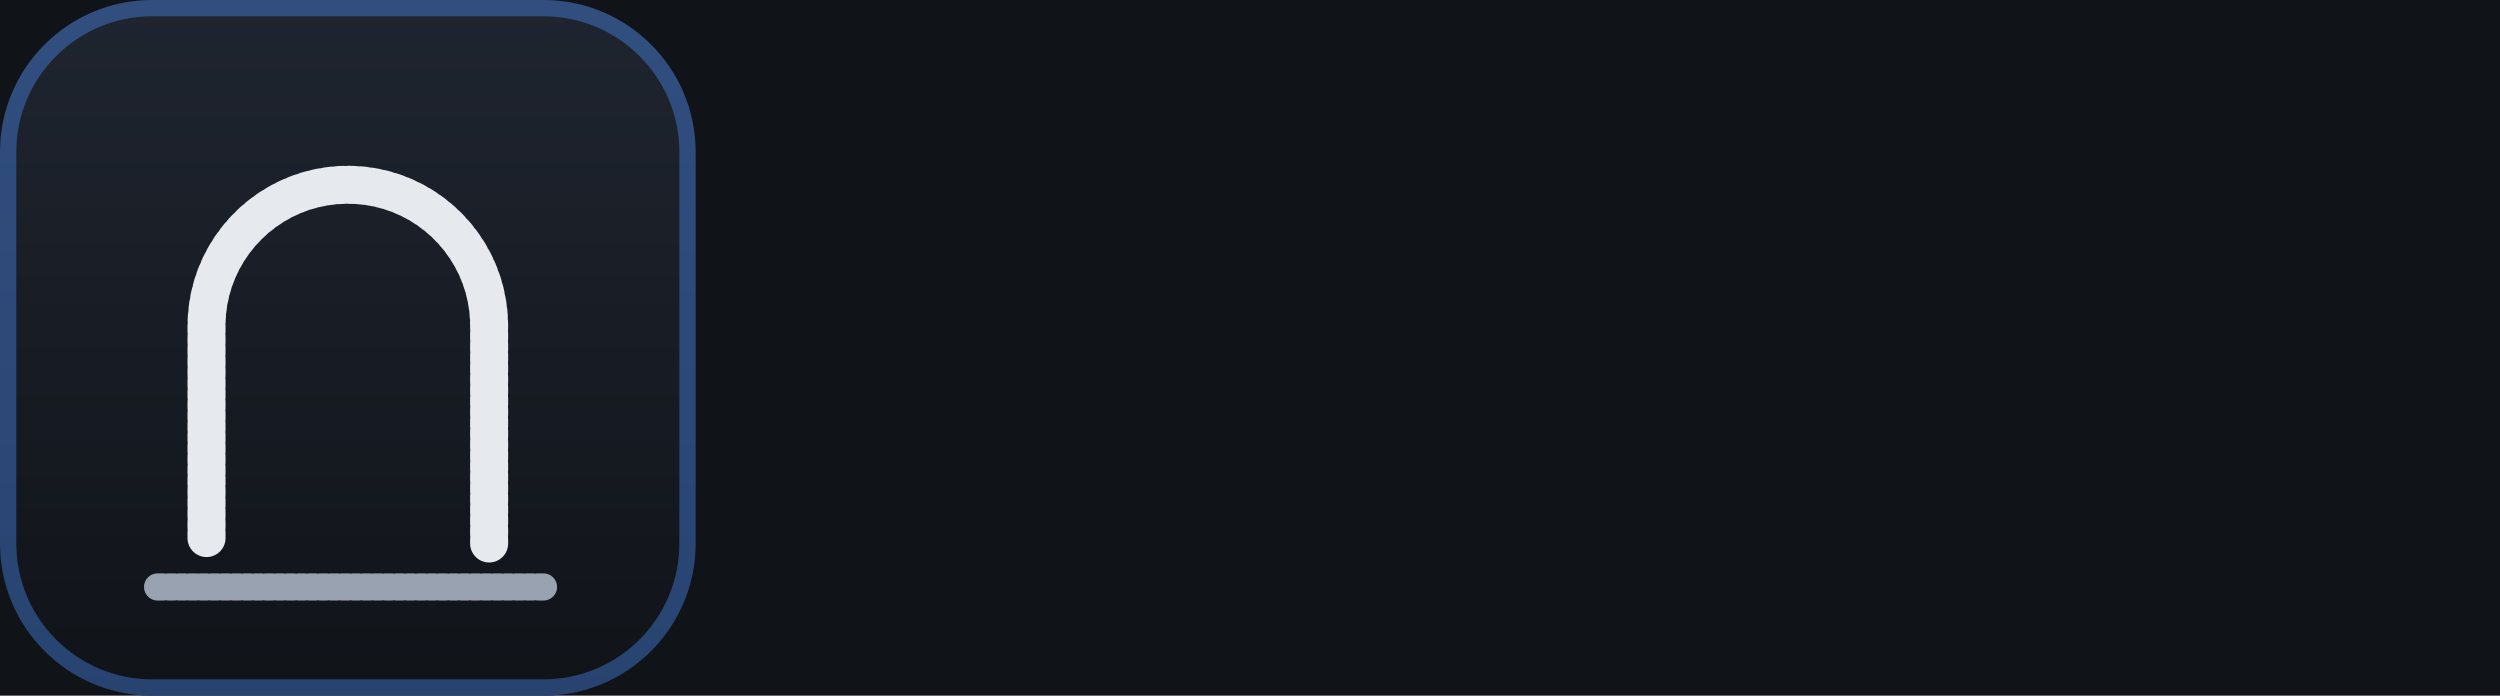
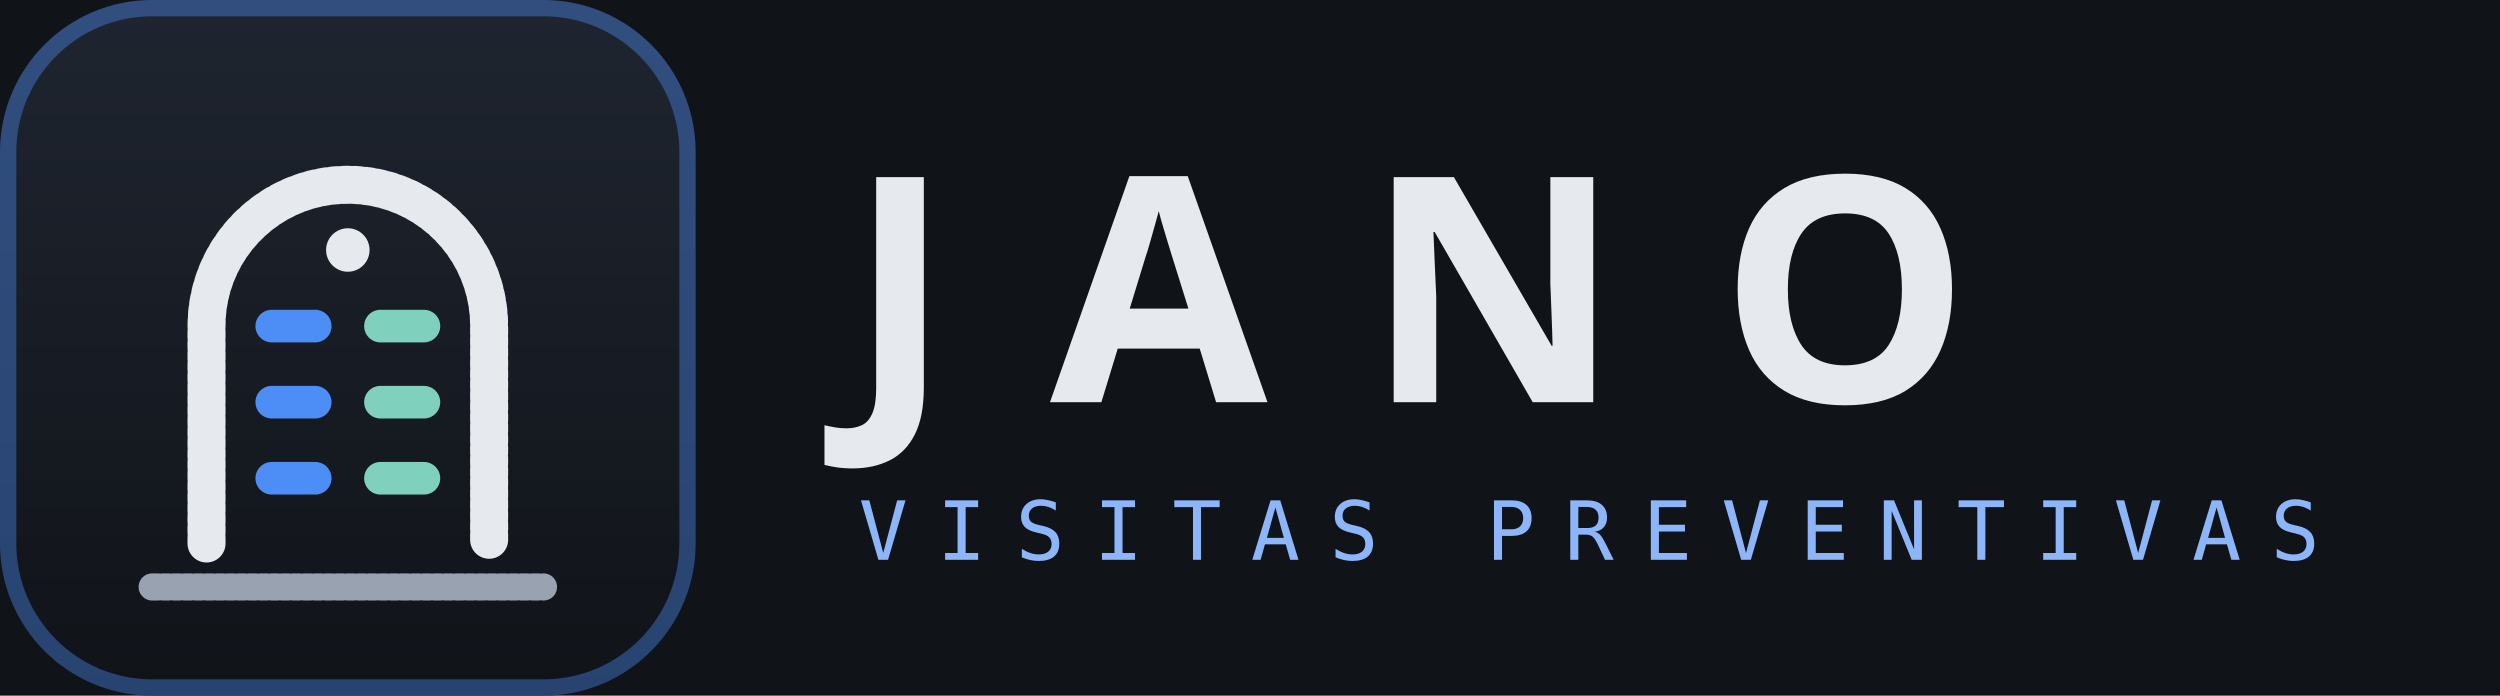
<svg xmlns="http://www.w3.org/2000/svg" viewBox="0 0 460 128" role="img" aria-labelledby="t">
  <style>
-     /* O portal se ergue e, pavimento por pavimento, de baixo para cima, cada chamado abre (azul) e fecha (menta). */
-     .draw { stroke-dasharray: 1; stroke-dashoffset: 1; animation: draw 0.6s ease-out forwards; }
-     .sill { animation-delay: 0s; animation-duration: 0.35s; }
-     .arch { animation-delay: 0.2s; }
-     .key { opacity: 0; animation: pop 0.25s ease-out 0.75s forwards; }
-     .pair { transform-box: fill-box; transform-origin: left center; transform: scaleX(0); animation: grow 0.2s ease-out forwards; }
-     .o1 { animation-delay: 0.95s; } .c1 { animation-delay: 1.1s; }
-     .o2 { animation-delay: 1.25s; } .c2 { animation-delay: 1.4s; }
-     .o3 { animation-delay: 1.55s; } .c3 { animation-delay: 1.7s; }
-     .name { opacity: 0; animation: enter 0.6s ease-out 1.8s forwards; }
-     .tag { opacity: 0; animation: enter 0.6s ease-out 2.0s forwards; }
-     @keyframes draw { to { stroke-dashoffset: 0; } }
-     @keyframes pop { from { opacity: 0; } to { opacity: 1; } }
-     @keyframes grow { to { transform: scaleX(1); } }
-     @keyframes enter { from { opacity: 0; transform: translateX(-8px); } to { opacity: 1; transform: none; } }
+     /*
+       Ciclo de 8 s, repetido: o portal se ergue, cada pavimento abre (azul) e fecha (menta) de baixo para cima,
+       o nome entra, a cena fica parada uns 4 s e some antes de recomeçar. Repete porque, num README, a primeira
+       passagem costuma acontecer antes de a imagem aparecer na tela.
+     */
+     .scene, .draw, .key, .pair, .name, .tag { animation-duration: 8s; animation-iteration-count: infinite; animation-timing-function: ease-out; }
+     .scene { animation-name: scene; }
+     .draw { stroke-dasharray: 1; }
+     .sill { animation-name: sill; }
+     .arch { animation-name: arch; }
+     .key { animation-name: key; }
+     .pair { transform-box: fill-box; transform-origin: left center; }
+     .o1 { animation-name: o1; } .c1 { animation-name: c1; }
+     .o2 { animation-name: o2; } .c2 { animation-name: c2; }
+     .o3 { animation-name: o3; } .c3 { animation-name: c3; }
+     .name { animation-name: name; }
+     .tag { animation-name: tag; }
+     @keyframes scene { 0%, 88% { opacity: 1; } 95%, 100% { opacity: 0; } }
+     @keyframes sill { 0% { stroke-dashoffset: 1; } 4%, 100% { stroke-dashoffset: 0; } }
+     @keyframes arch { 0%, 3% { stroke-dashoffset: 1; } 11%, 100% { stroke-dashoffset: 0; } }
+     @keyframes key { 0%, 11% { opacity: 0; } 14%, 100% { opacity: 1; } }
+     @keyframes o1 { 0%, 14% { transform: scaleX(0); } 16.5%, 100% { transform: scaleX(1); } }
+     @keyframes c1 { 0%, 16% { transform: scaleX(0); } 18.5%, 100% { transform: scaleX(1); } }
+     @keyframes o2 { 0%, 18% { transform: scaleX(0); } 20.5%, 100% { transform: scaleX(1); } }
+     @keyframes c2 { 0%, 20% { transform: scaleX(0); } 22.5%, 100% { transform: scaleX(1); } }
+     @keyframes o3 { 0%, 22% { transform: scaleX(0); } 24.5%, 100% { transform: scaleX(1); } }
+     @keyframes c3 { 0%, 24% { transform: scaleX(0); } 26.5%, 100% { transform: scaleX(1); } }
+     @keyframes name { 0%, 26% { opacity: 0; transform: translateX(-8px); } 33%, 100% { opacity: 1; transform: none; } }
+     @keyframes tag { 0%, 29% { opacity: 0; transform: translateX(-8px); } 36%, 100% { opacity: 1; transform: none; } }
    @media (prefers-reduced-motion: reduce) {
-       .draw { animation: none; stroke-dashoffset: 0; }
-       .key, .name, .tag { animation: none; opacity: 1; }
-       .pair { animation: none; transform: none; }
+       .scene, .draw, .key, .pair, .name, .tag { animation: none; }
    }
  </style>
  <rect width="460" height="128" fill="#101318" />
  <defs>
    <linearGradient id="jn-tile" x1="0" y1="0" x2="0" y2="128" gradientUnits="userSpaceOnUse">
      <stop offset="0" stop-color="#1f2530" />
      <stop offset="1" stop-color="#101318" />
    </linearGradient>
  </defs>
  <rect width="128" height="128" rx="28" fill="url(#jn-tile)" />
  <rect x="1.5" y="1.5" width="125" height="125" rx="26.5" fill="none" stroke="#4c8df6" stroke-opacity="0.4" stroke-width="3" />
-   <path class="draw sill" pathLength="1" d="M28 108 H100" stroke="#98a2b0" stroke-width="5" stroke-linecap="round" />
-   <path class="draw arch" pathLength="1" d="M38 100 V60 A26 26 0 0 1 90 60 V100" fill="none" stroke="#e6e9ee" stroke-width="7" stroke-linecap="round" />
-   <circle class="key" cx="64" cy="46" r="4" fill="#e6e9ee" />
-   <path class="pair o1" d="M50 88 H58" stroke="#4c8df6" stroke-width="6" stroke-linecap="round" />
-   <path class="pair c1" d="M70 88 H78" stroke="#7fd1be" stroke-width="6" stroke-linecap="round" />
-   <path class="pair o2" d="M50 74 H58" stroke="#4c8df6" stroke-width="6" stroke-linecap="round" />
-   <path class="pair c2" d="M70 74 H78" stroke="#7fd1be" stroke-width="6" stroke-linecap="round" />
-   <path class="pair o3" d="M50 60 H58" stroke="#4c8df6" stroke-width="6" stroke-linecap="round" />
-   <path class="pair c3" d="M70 60 H78" stroke="#7fd1be" stroke-width="6" stroke-linecap="round" />
-   <text class="name" x="156" y="74" font-family="Bahnschrift, 'Barlow Semi Condensed', 'Segoe UI', sans-serif" font-size="58" font-weight="600" letter-spacing="18" fill="#e6e9ee">JANO</text>
-   <text class="tag" x="158" y="103" font-family="Consolas, 'Cascadia Mono', ui-monospace, monospace" font-size="15" letter-spacing="5.4" fill="#8db5fa">VISITAS PREVENTIVAS</text>
+   <g class="scene">
+     <path class="draw sill" pathLength="1" d="M28 108 H100" stroke="#98a2b0" stroke-width="5" stroke-linecap="round" />
+     <path class="draw arch" pathLength="1" d="M38 100 V60 A26 26 0 0 1 90 60 V100" fill="none" stroke="#e6e9ee" stroke-width="7" stroke-linecap="round" />
+     <circle class="key" cx="64" cy="46" r="4" fill="#e6e9ee" />
+     <path class="pair o1" d="M50 88 H58" stroke="#4c8df6" stroke-width="6" stroke-linecap="round" />
+     <path class="pair c1" d="M70 88 H78" stroke="#7fd1be" stroke-width="6" stroke-linecap="round" />
+     <path class="pair o2" d="M50 74 H58" stroke="#4c8df6" stroke-width="6" stroke-linecap="round" />
+     <path class="pair c2" d="M70 74 H78" stroke="#7fd1be" stroke-width="6" stroke-linecap="round" />
+     <path class="pair o3" d="M50 60 H58" stroke="#4c8df6" stroke-width="6" stroke-linecap="round" />
+     <path class="pair c3" d="M70 60 H78" stroke="#7fd1be" stroke-width="6" stroke-linecap="round" />
+     <text class="name" x="156" y="74" font-family="Bahnschrift, 'Barlow Semi Condensed', 'Segoe UI', sans-serif" font-size="58" font-weight="600" letter-spacing="18" fill="#e6e9ee">JANO</text>
+     <text class="tag" x="158" y="103" font-family="Consolas, 'Cascadia Mono', ui-monospace, monospace" font-size="15" letter-spacing="5.4" fill="#8db5fa">VISITAS PREVENTIVAS</text>
+   </g>
</svg>
